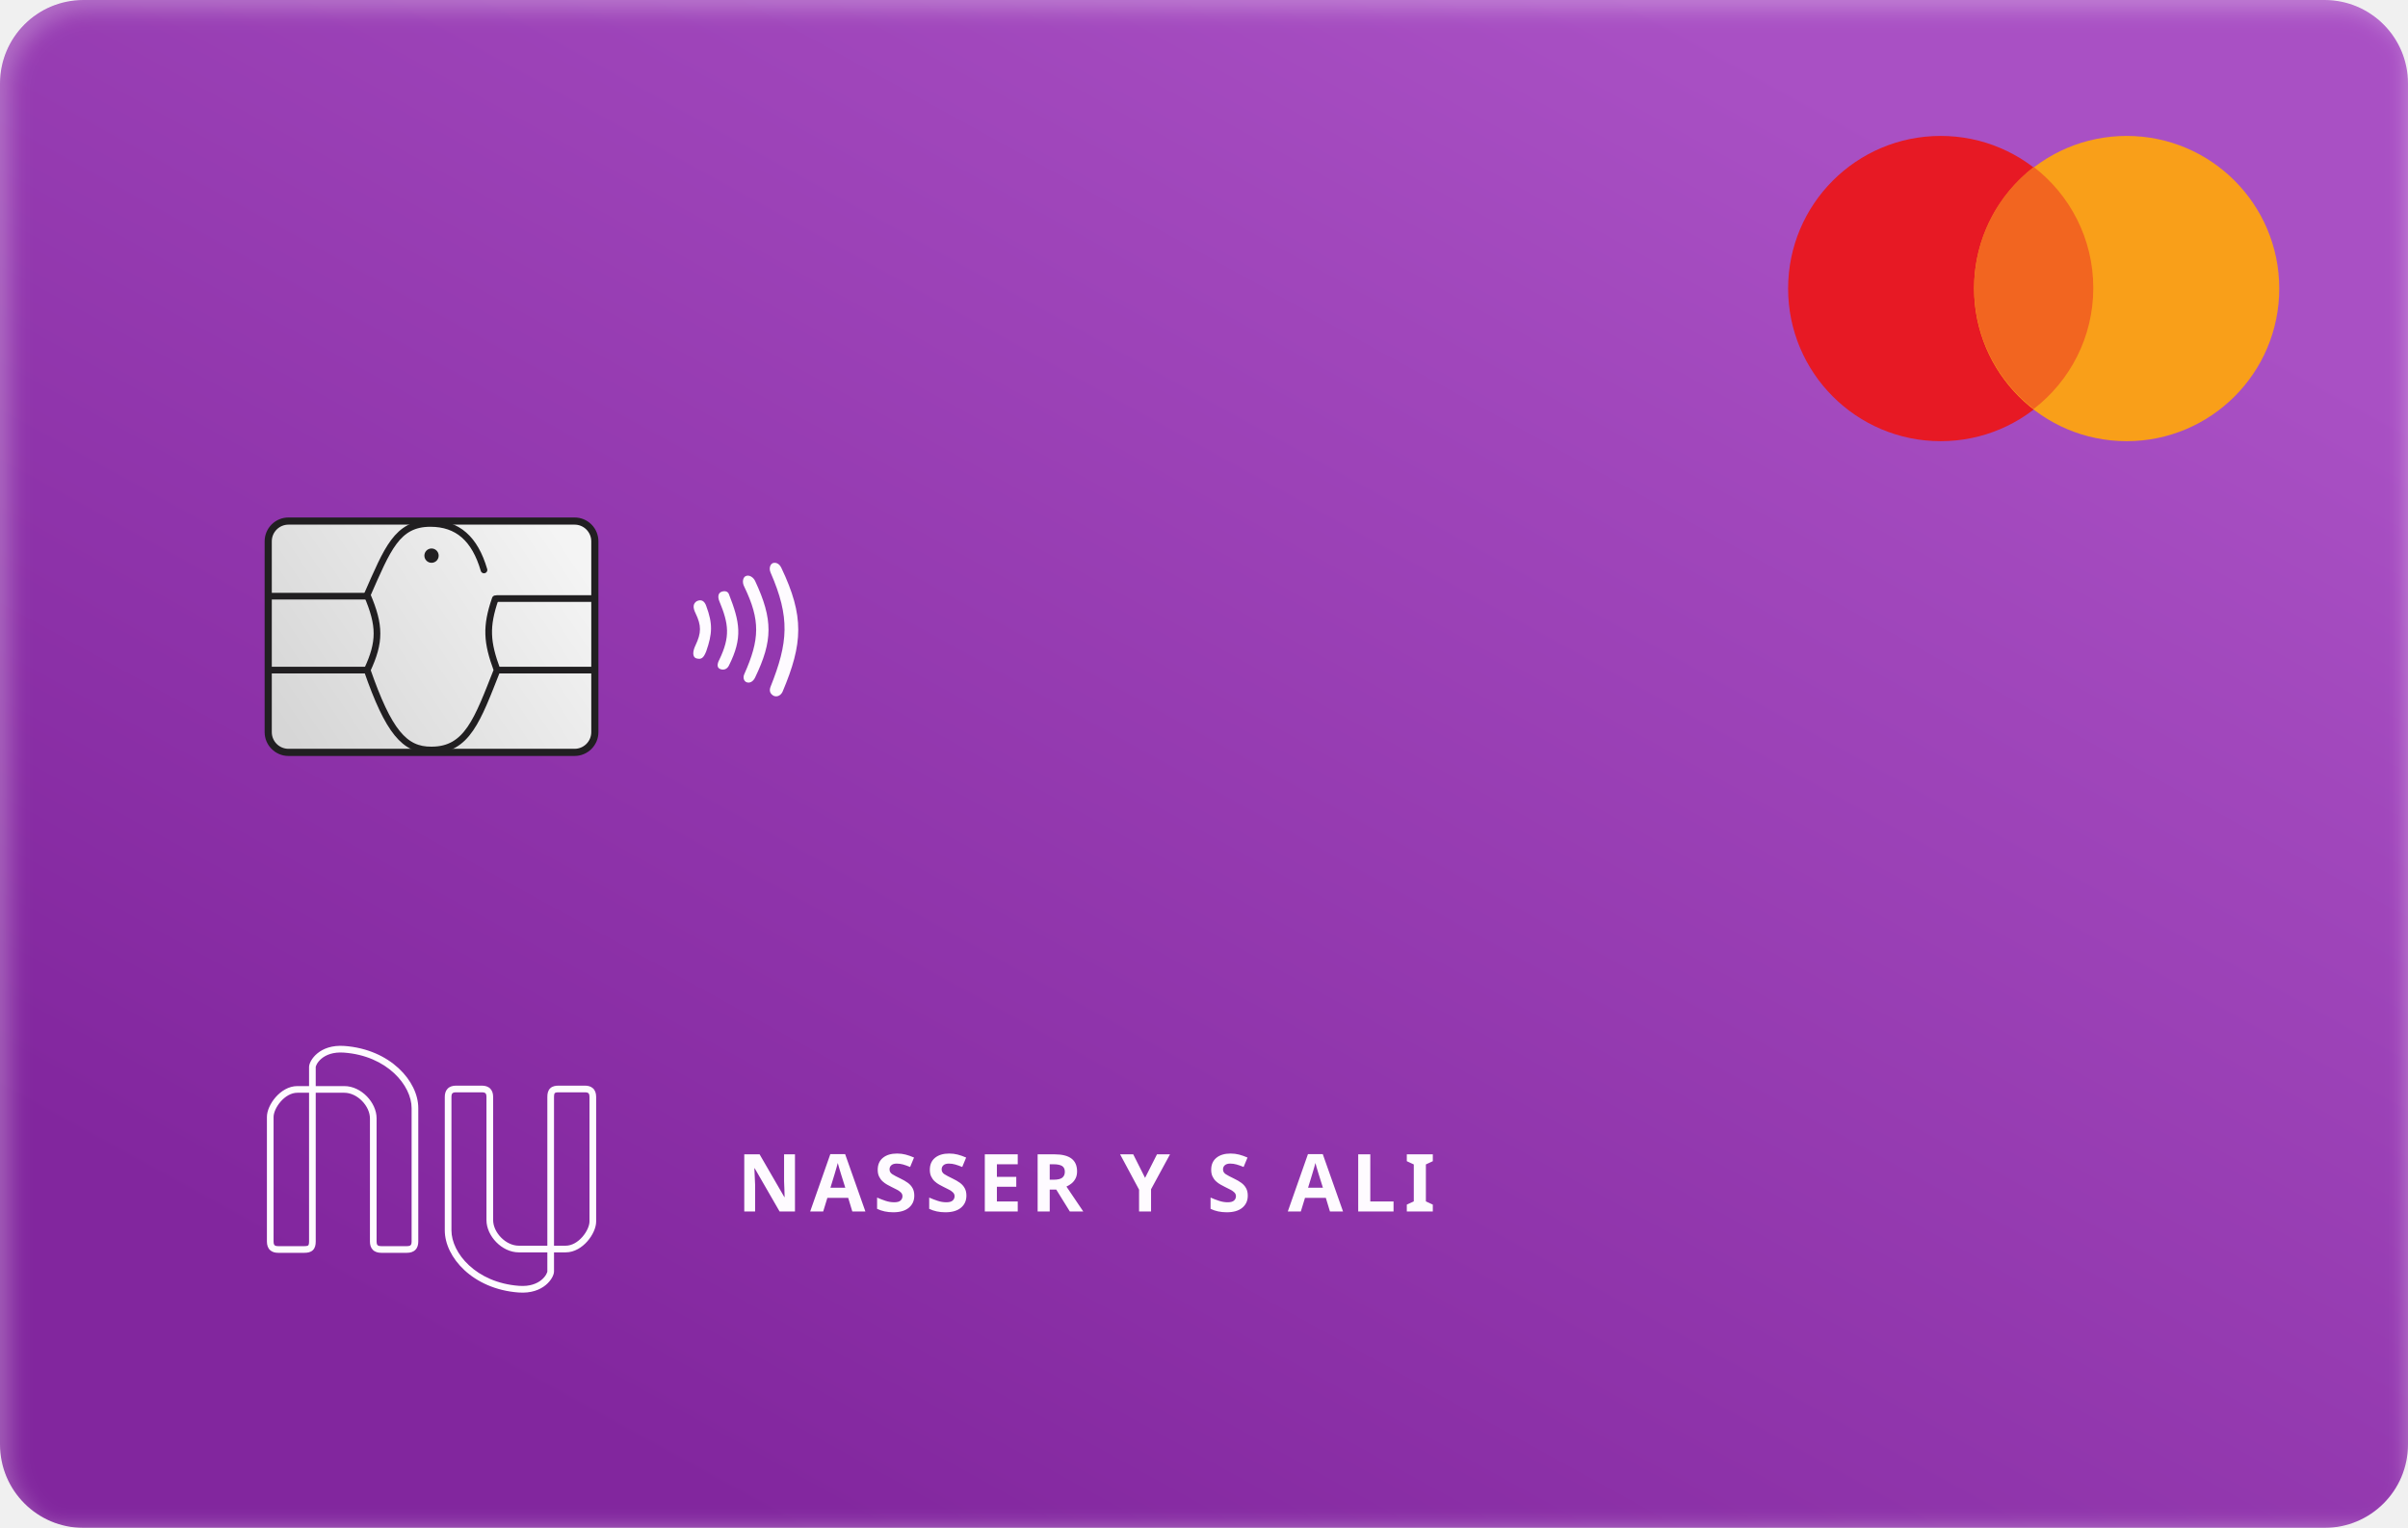
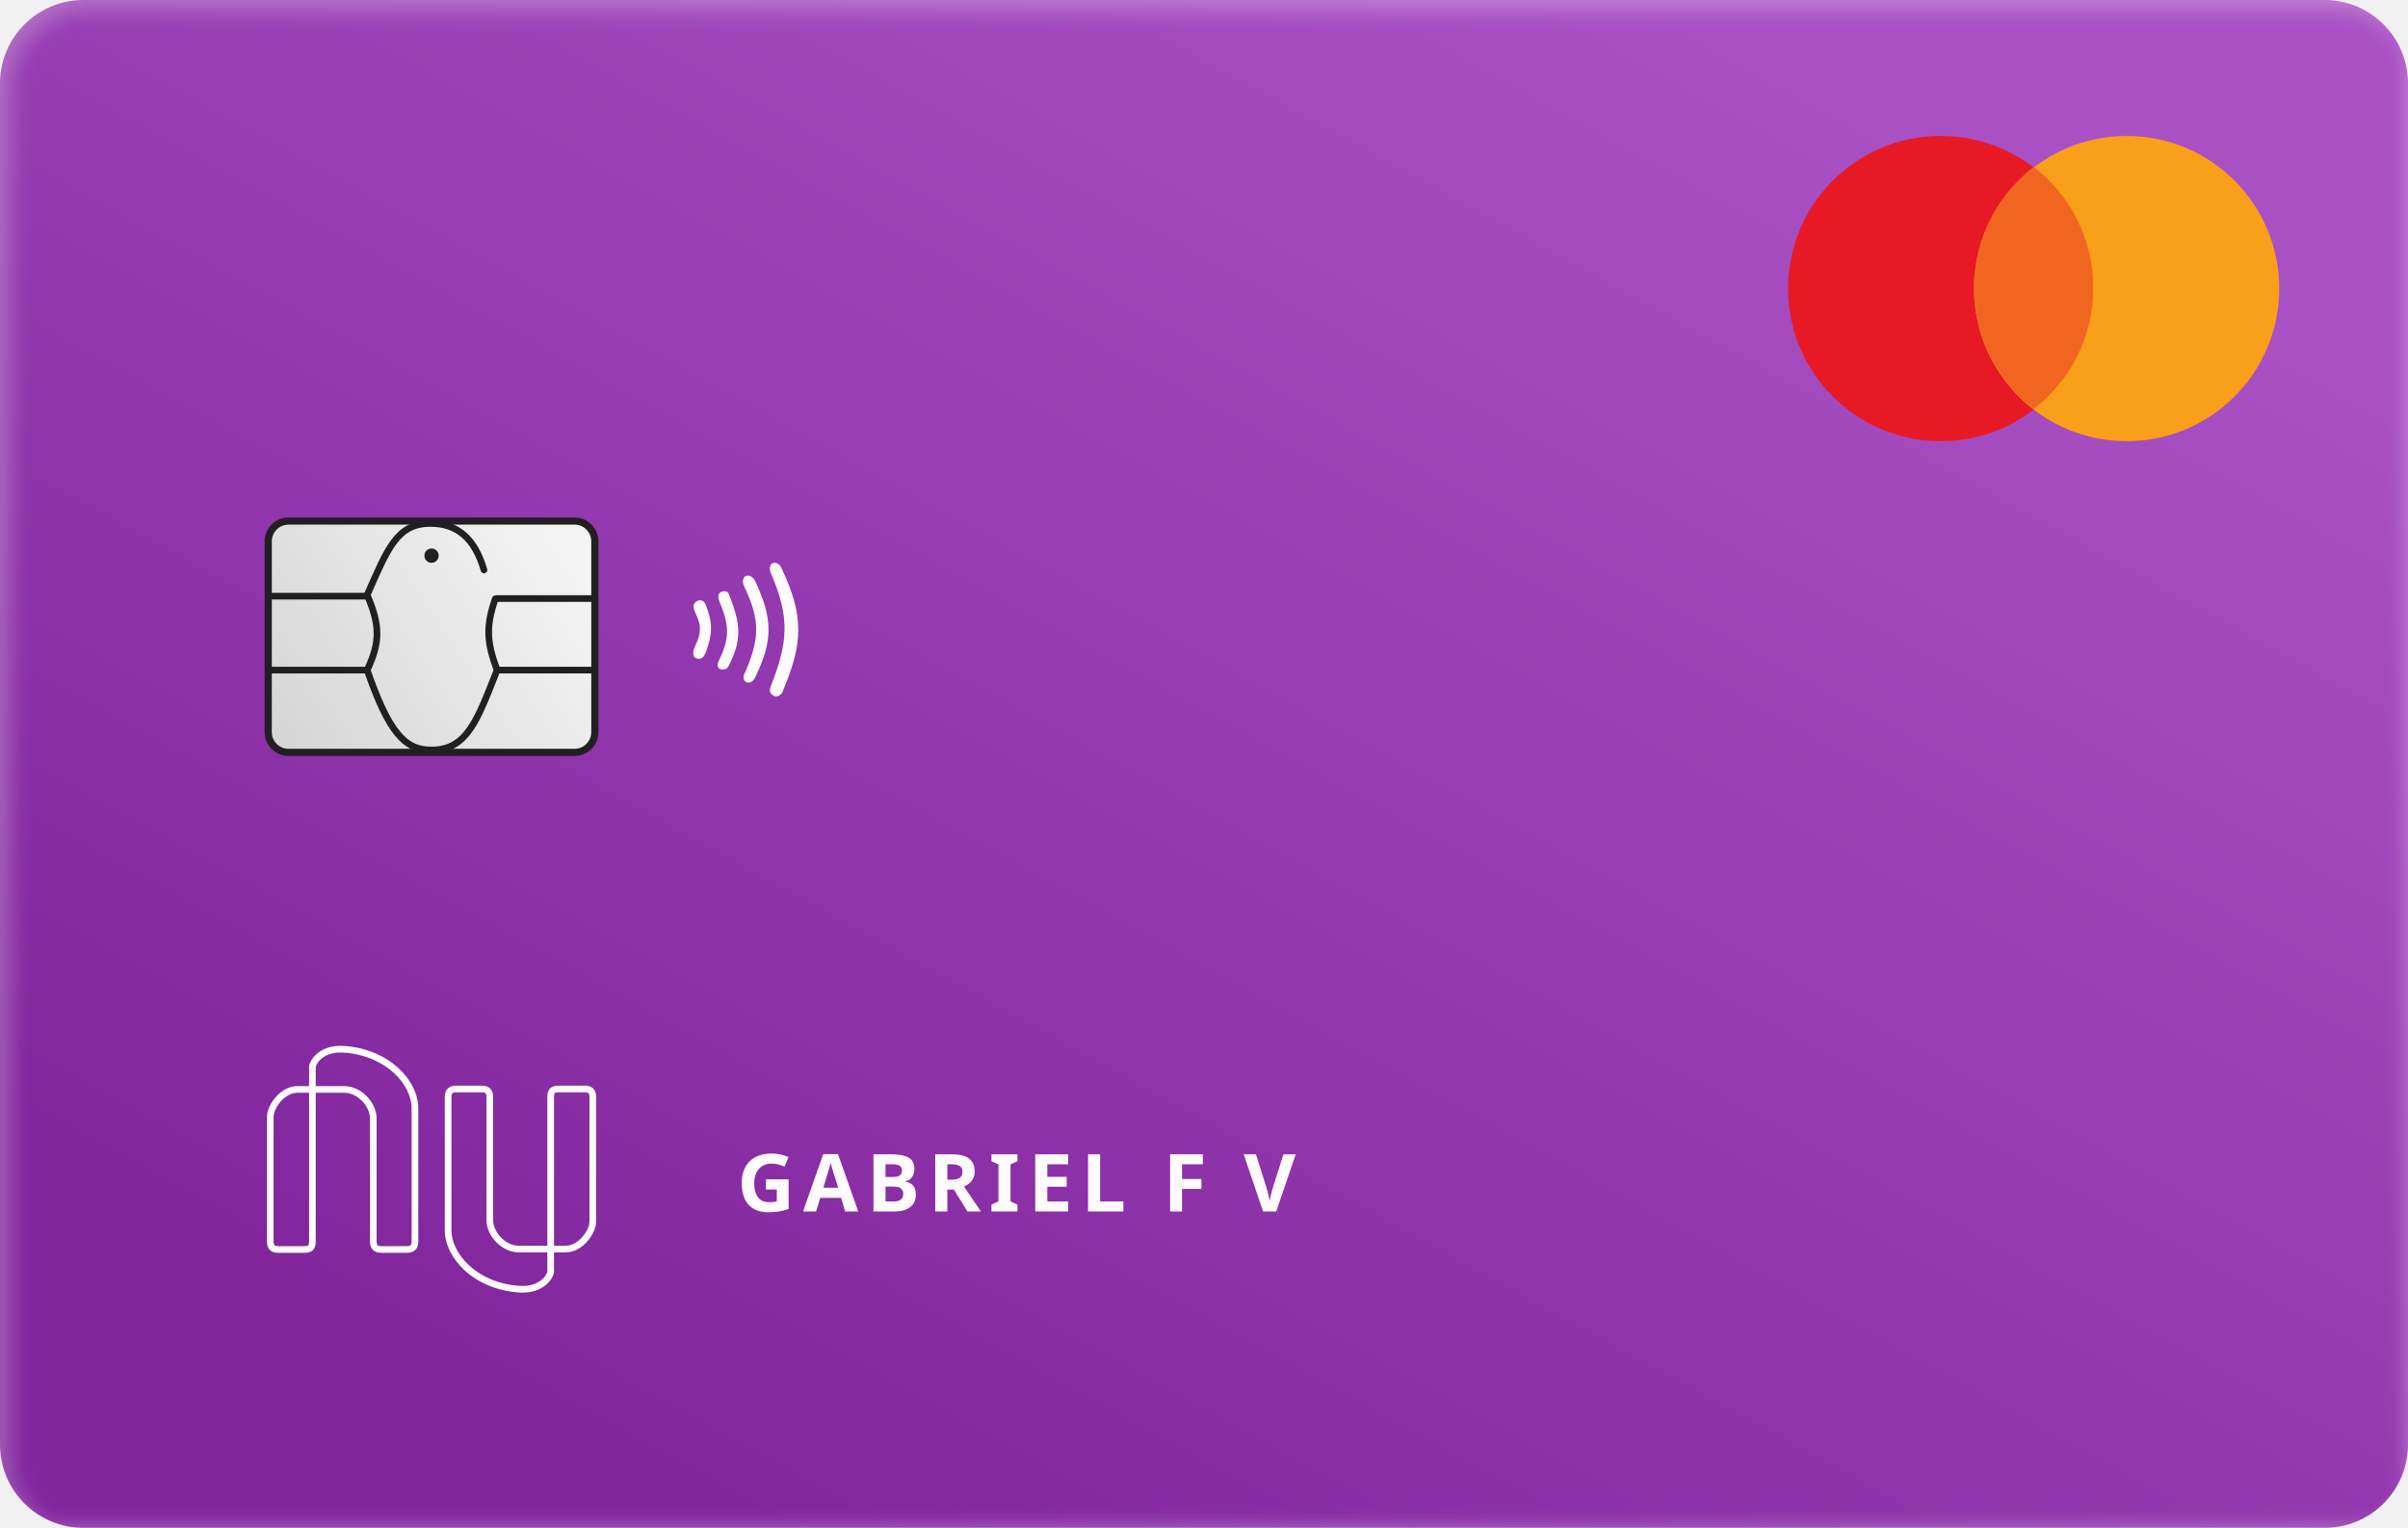
<svg xmlns="http://www.w3.org/2000/svg" width="722" height="458" viewBox="0 0 722 458" fill="none">
  <g clip-path="url(#clip0_609_104)">
    <g filter="url(#filter0_i_609_104)">
      <rect width="722" height="458" rx="25" fill="url(#paint0_linear_609_104)" />
    </g>
    <text fill="#FEFBFF" xml:space="preserve" style="white-space: pre" font-family="Sora" font-size="24" font-weight="600" letter-spacing="0.1em">
-       <tspan x="221" y="363.16">NASSER Y S ALI</tspan>
+       <tspan x="221" y="363.16">GABRIEL F V</tspan>
    </text>
    <path fill-rule="evenodd" clip-rule="evenodd" d="M94.665 319.851C94.665 319.852 94.666 319.826 94.677 319.771C94.687 319.717 94.705 319.646 94.735 319.559C94.793 319.385 94.89 319.165 95.033 318.917C95.32 318.421 95.776 317.841 96.434 317.301C97.733 316.235 99.864 315.292 103.14 315.533C116.1 316.484 123.415 325.41 123.415 332.161V372.168C123.415 372.805 123.268 373.099 123.132 373.241C123.004 373.375 122.718 373.546 122.028 373.546H114.306C113.616 373.546 113.33 373.375 113.202 373.241C113.066 373.1 112.919 372.805 112.919 372.168V335.238C112.919 332.828 111.735 330.421 109.988 328.634C108.238 326.842 105.817 325.566 103.213 325.566H94.665V319.851ZM103.213 327.566H94.665V372.168C94.665 373.162 94.482 374.108 93.793 374.763C93.116 375.407 92.181 375.546 91.278 375.546H83.415C82.608 375.546 81.723 375.389 81.038 374.792C80.326 374.171 80.028 373.251 80.028 372.168V334.819C80.028 332.956 81.092 330.668 82.663 328.878C84.248 327.074 86.535 325.566 89.171 325.566H92.665V319.851C92.665 319.284 92.917 318.582 93.302 317.917C93.706 317.217 94.317 316.45 95.166 315.754C96.882 314.347 99.525 313.262 103.287 313.538C117.005 314.545 125.415 324.098 125.415 332.161V372.168C125.415 373.069 125.212 373.963 124.575 374.626C123.931 375.297 123.024 375.546 122.028 375.546H114.306C113.311 375.546 112.403 375.297 111.759 374.626C111.123 373.963 110.919 373.069 110.919 372.168V335.238C110.919 333.463 110.026 331.534 108.558 330.031C107.093 328.532 105.161 327.566 103.213 327.566ZM89.171 327.566H92.665V372.168C92.665 372.991 92.498 373.235 92.415 373.314C92.32 373.404 92.06 373.546 91.278 373.546H83.415C82.818 373.546 82.51 373.422 82.352 373.285C82.223 373.171 82.028 372.902 82.028 372.168V334.819C82.028 333.604 82.79 331.766 84.166 330.198C85.53 328.645 87.314 327.566 89.171 327.566ZM164.111 381.128C164.111 381.13 164.11 381.156 164.1 381.209C164.089 381.262 164.071 381.333 164.042 381.42C163.983 381.595 163.886 381.814 163.743 382.063C163.457 382.559 163.001 383.139 162.342 383.679C161.043 384.744 158.913 385.687 155.636 385.447C142.676 384.495 135.361 375.569 135.361 368.819V328.812C135.361 328.175 135.508 327.88 135.644 327.739C135.772 327.605 136.058 327.434 136.748 327.434H144.471C145.16 327.434 145.446 327.605 145.575 327.739C145.71 327.88 145.858 328.175 145.858 328.812V365.741C145.858 368.151 147.042 370.559 148.788 372.346C150.539 374.137 152.96 375.414 155.563 375.414H164.111V381.128V381.128ZM155.563 373.414H164.111V328.812C164.111 327.817 164.295 326.872 164.984 326.216C165.661 325.572 166.595 325.434 167.498 325.434H175.361C176.168 325.434 177.053 325.59 177.738 326.187C178.451 326.808 178.748 327.728 178.748 328.812V366.161C178.748 368.023 177.684 370.312 176.113 372.101C174.528 373.906 172.241 375.414 169.605 375.414H166.111V381.128C166.111 381.695 165.859 382.397 165.475 383.063C165.071 383.762 164.459 384.529 163.611 385.225C161.895 386.632 159.252 387.718 155.49 387.441C141.772 386.434 133.361 376.882 133.361 368.819V328.812C133.361 327.91 133.565 327.016 134.201 326.353C134.845 325.683 135.753 325.434 136.748 325.434H144.471C145.466 325.434 146.373 325.683 147.017 326.353C147.654 327.016 147.858 327.91 147.858 328.812V365.741C147.858 367.516 148.75 369.445 150.219 370.948C151.683 372.447 153.615 373.414 155.563 373.414ZM169.605 373.414H166.111V328.812C166.111 327.988 166.279 327.745 166.362 327.666C166.457 327.575 166.716 327.434 167.498 327.434H175.361C175.958 327.434 176.267 327.558 176.424 327.695C176.554 327.808 176.748 328.077 176.748 328.812V366.161C176.748 367.376 175.987 369.214 174.61 370.782C173.247 372.334 171.462 373.414 169.605 373.414Z" fill="#FEFBFF" />
    <circle cx="581.889" cy="86.497" r="45.751" fill="#E71924" />
    <circle cx="637.647" cy="86.497" r="45.751" fill="#F99F19" />
    <path fill-rule="evenodd" clip-rule="evenodd" d="M609.768 122.595C620.636 114.23 627.64 101.092 627.64 86.317C627.64 71.543 620.636 58.404 609.768 50.04C598.9 58.404 591.897 71.543 591.897 86.317C591.897 101.092 598.9 114.23 609.768 122.595Z" fill="#F26520" />
    <rect x="80.421" y="156.195" width="97.935" height="69.341" rx="6.076" fill="url(#paint1_linear_609_104)" stroke="#211F21" stroke-width="2.145" />
    <path d="M80.778 178.713H110.087" stroke="#211F21" stroke-width="2" stroke-linecap="round" />
    <path d="M80.778 200.873H109.445" stroke="#211F21" stroke-width="2" stroke-linecap="round" />
    <path d="M149.404 200.873H177.998" stroke="#211F21" stroke-width="2" stroke-linecap="round" />
    <path d="M148.975 179.428H177.998" stroke="#211F21" stroke-width="2" stroke-linecap="round" />
    <circle cx="129.388" cy="166.561" r="2.145" fill="#211F21" />
    <path d="M231.053 205.824C236.325 192.59 236.926 185.119 231.053 171.645C230.43 170.215 231.053 169.024 231.768 168.786C232.483 168.547 233.589 168.786 234.27 170.215C241.188 184.73 240.767 192.87 234.627 207.387C233.912 208.817 232.575 208.998 231.768 208.46C230.824 207.831 230.608 206.941 231.053 205.824Z" fill="#FEFBFF" />
    <path d="M223.547 172.717C222.832 173.075 222.375 174.43 223.19 175.934C227.999 185.94 227.801 191.662 223.19 202.026C222.686 203.071 222.998 204.226 223.905 204.528C224.977 204.886 225.913 204.125 226.406 203.098C231.701 192.084 231.84 185.756 226.406 174.147C225.905 173.075 224.619 172.181 223.547 172.717Z" fill="#FEFBFF" />
    <path d="M216.399 177.364C215.326 177.721 215.136 178.908 215.684 180.223C218.53 187.063 218.979 190.898 215.684 197.737C215.041 198.929 214.83 200.193 216.041 200.596C217.252 201 218.126 200.363 218.543 199.524C222.766 191.149 221.82 186.454 218.543 178.079C218.263 177.364 217.471 177.006 216.399 177.364Z" fill="#FEFBFF" />
    <path d="M208.893 180.223C207.82 180.938 207.668 182.022 208.535 183.797C210.344 187.564 210.303 189.68 208.535 193.448C207.713 195.11 207.463 197.022 208.893 197.38C210.322 197.737 210.957 197.229 211.752 195.235C213.578 189.987 213.756 187.02 211.752 181.653C211.291 180.261 210.322 179.508 208.893 180.223Z" fill="#FEFBFF" />
    <path d="M145.115 170.849C142.372 161.508 137.251 156.91 129.03 156.91C119.023 156.91 116.194 164.53 110.087 178.355C113.998 187.507 114.039 192.437 110.087 200.873C116.494 219.254 121.24 224.915 129.388 224.821C140.111 224.821 143.163 215.733 149.046 200.873C145.952 192.497 145.622 187.875 148.5 179.5" stroke="#211F21" stroke-width="2" stroke-linecap="round" />
  </g>
  <defs>
    <filter id="filter0_i_609_104" x="0" y="0" width="725" height="461" filterUnits="userSpaceOnUse" color-interpolation-filters="sRGB">
      <feFlood flood-opacity="0" result="BackgroundImageFix" />
      <feBlend mode="normal" in="SourceGraphic" in2="BackgroundImageFix" result="shape" />
      <feColorMatrix in="SourceAlpha" type="matrix" values="0 0 0 0 0 0 0 0 0 0 0 0 0 0 0 0 0 0 127 0" result="hardAlpha" />
      <feOffset dx="3" dy="3" />
      <feGaussianBlur stdDeviation="3" />
      <feComposite in2="hardAlpha" operator="arithmetic" k2="-1" k3="1" />
      <feColorMatrix type="matrix" values="0 0 0 0 1 0 0 0 0 1 0 0 0 0 1 0 0 0 0.25 0" />
      <feBlend mode="normal" in2="shape" result="effect1_innerShadow_609_104" />
    </filter>
    <linearGradient id="paint0_linear_609_104" x1="610.09" y1="61.83" x2="354.096" y2="526.995" gradientUnits="userSpaceOnUse">
      <stop stop-color="#A950C4" />
      <stop offset="1" stop-color="#82269E" />
    </linearGradient>
    <linearGradient id="paint1_linear_609_104" x1="171" y1="165" x2="87" y2="221" gradientUnits="userSpaceOnUse">
      <stop stop-color="#F4F4F4" />
      <stop offset="1" stop-color="#D6D6D6" />
    </linearGradient>
    <clipPath id="clip0_609_104">
      <rect width="722" height="458" fill="white" />
    </clipPath>
  </defs>
</svg>
